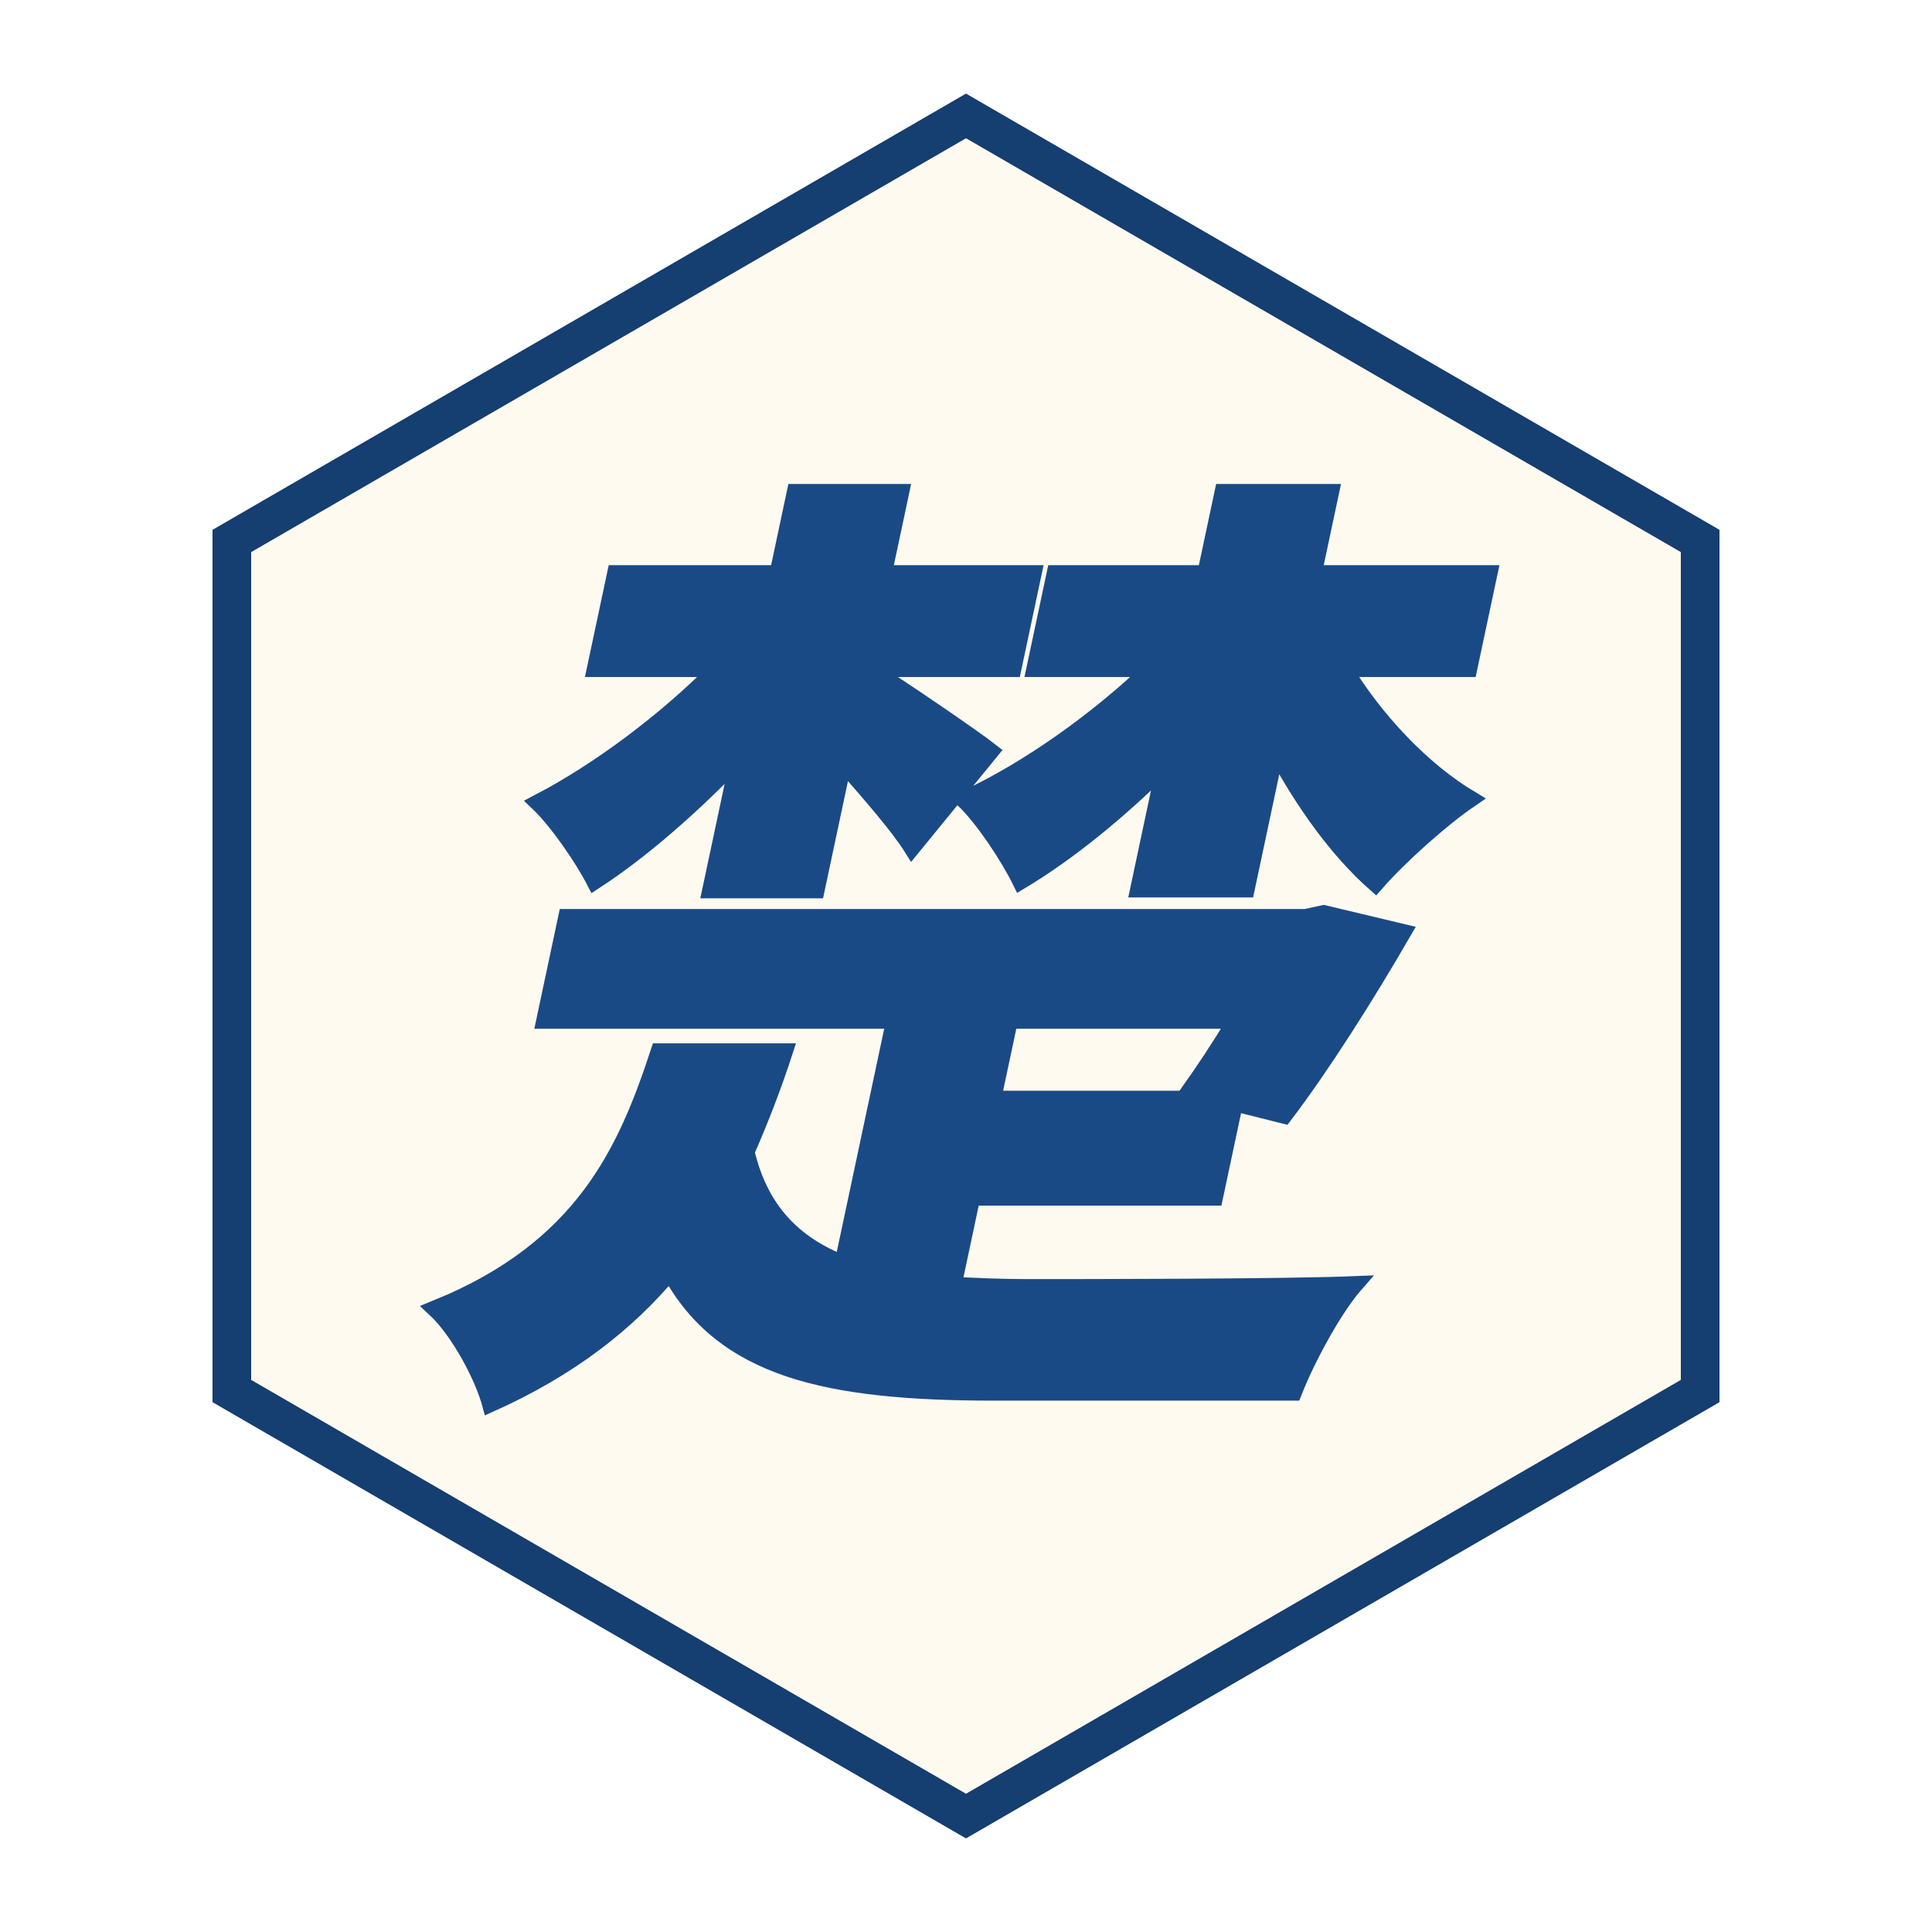
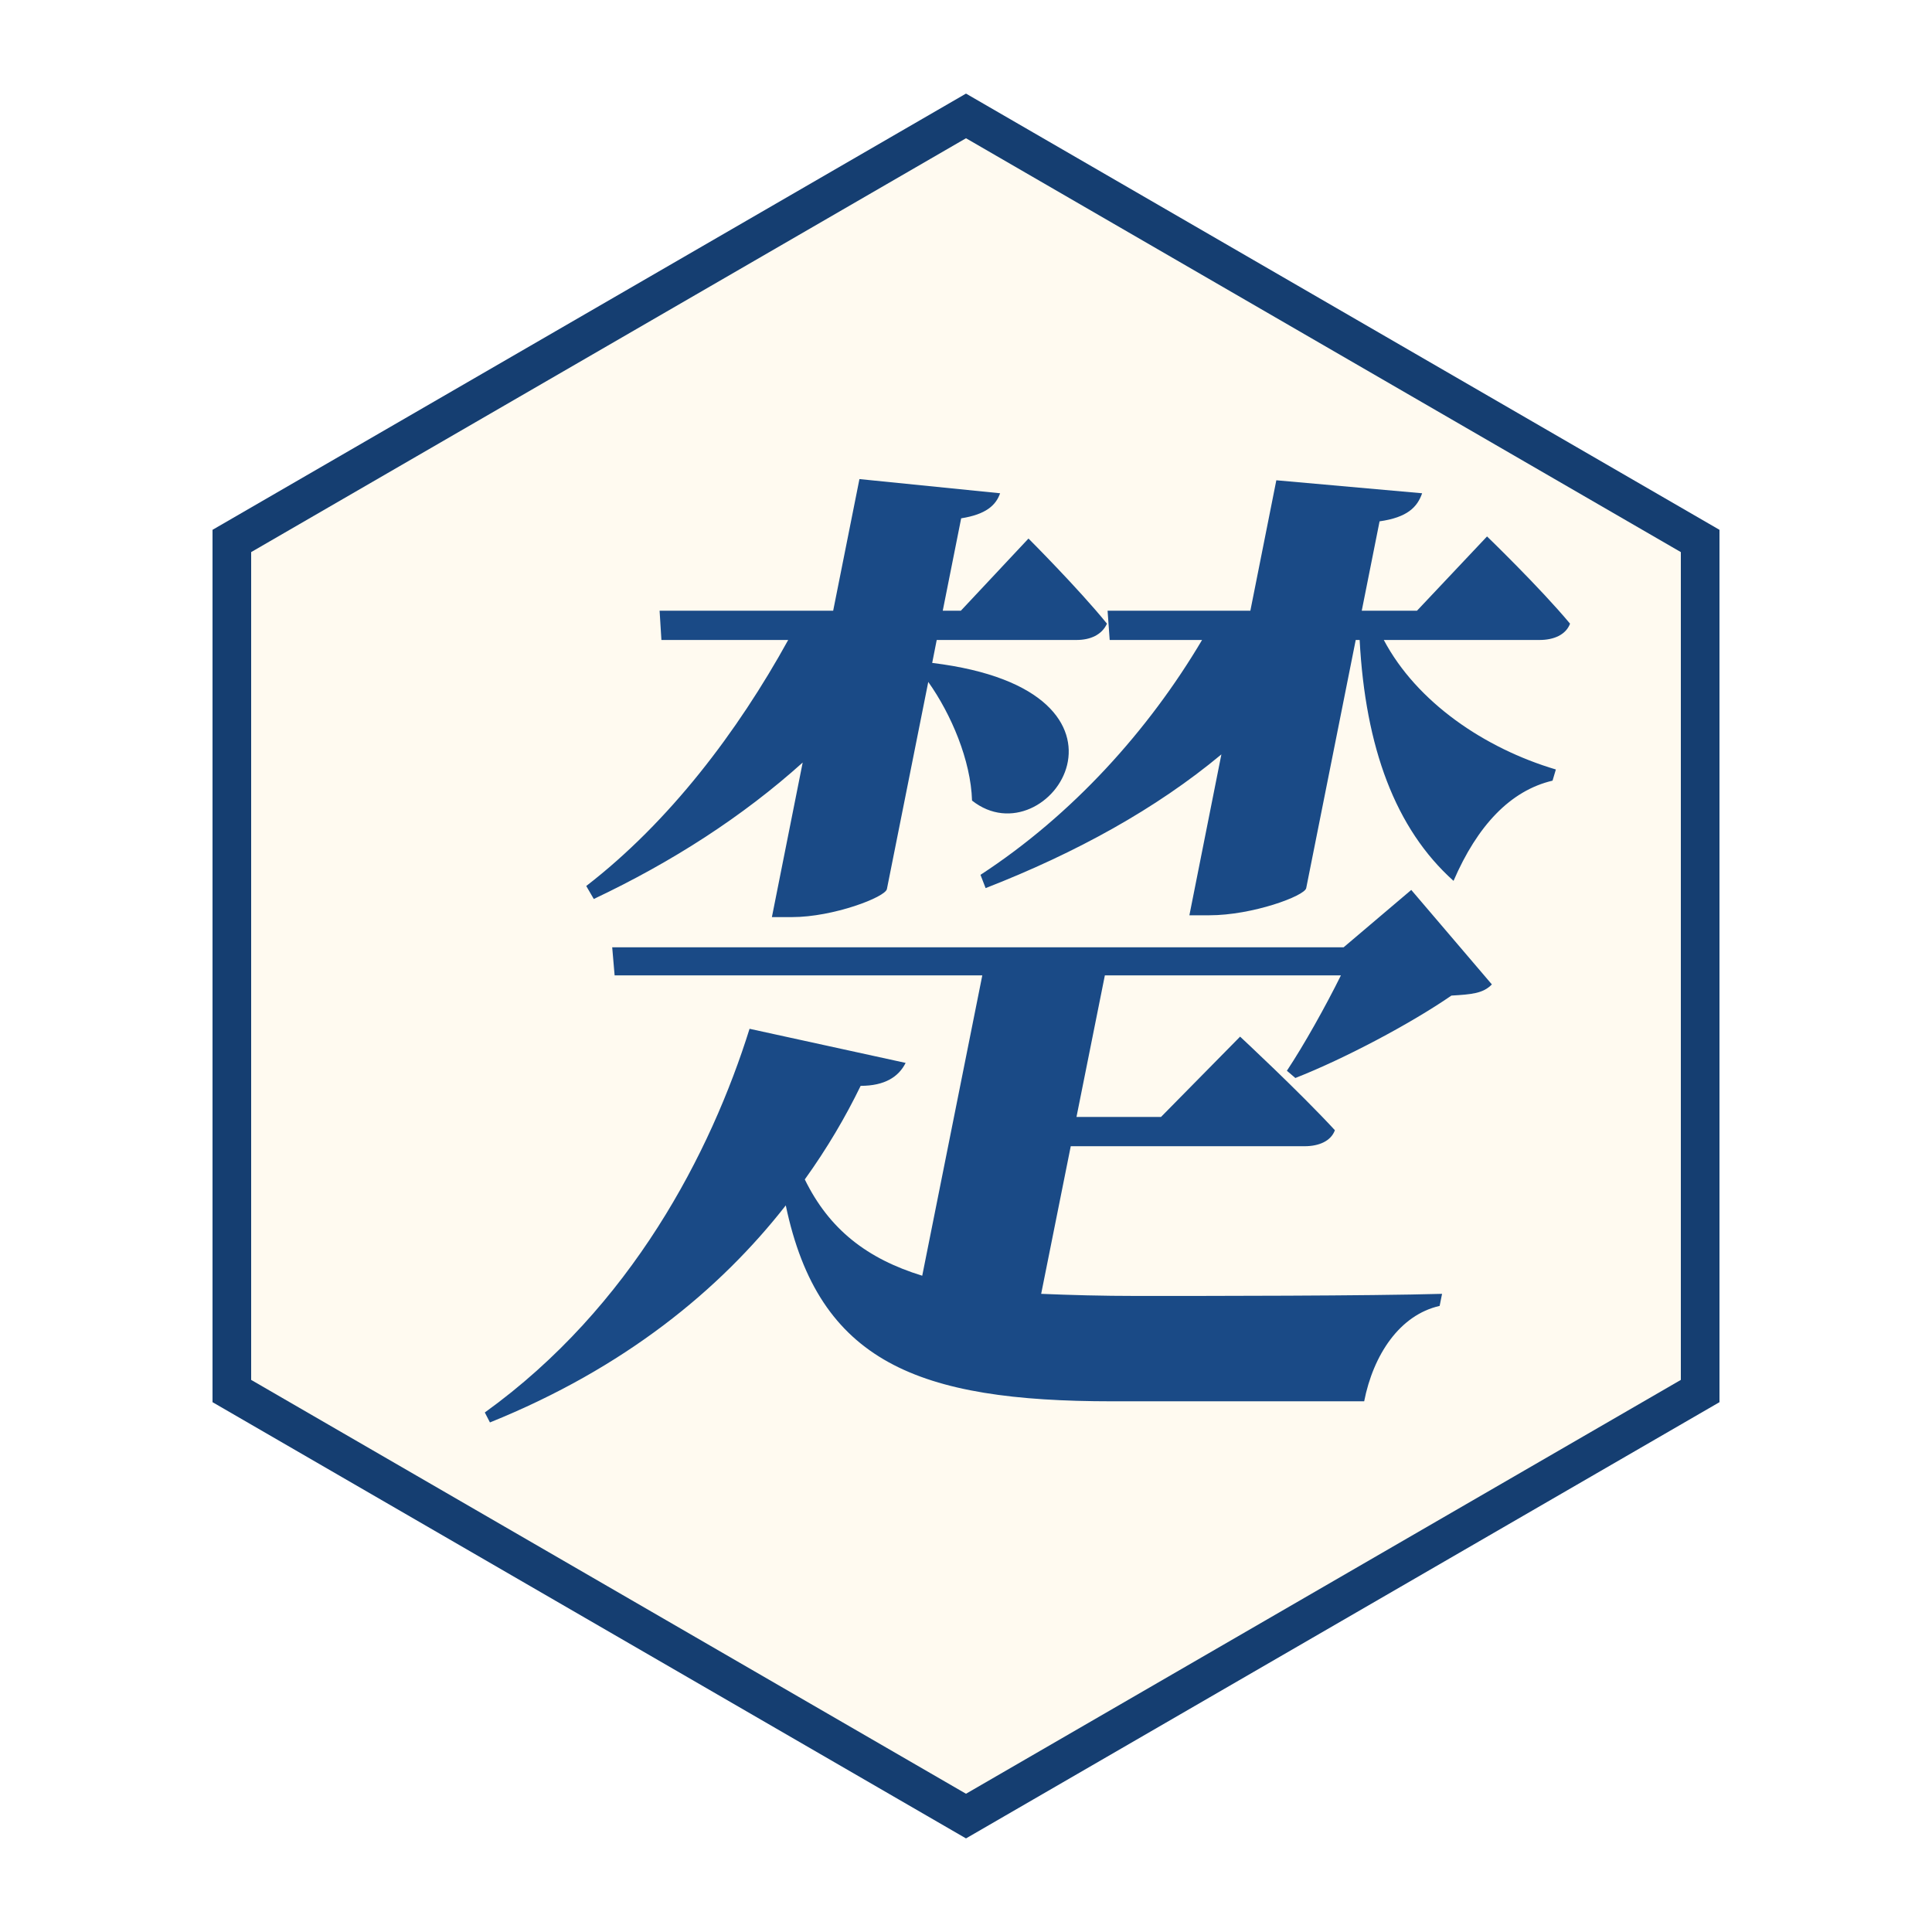
<svg xmlns="http://www.w3.org/2000/svg" viewBox="0 0 100 100" width="256" height="256">
  <polygon points="50,6 88,28 88,72 50,94 12,72 12,28" fill="#fffaf0" stroke="#153e71" stroke-width="2" />
-   <text x="50" y="68" font-family="STKaiti, KaiTi, Kaiti SC, AR PL UKai CN, serif" font-weight="700" font-size="50" fill="#1a4a86" stroke="#1a4a86" stroke-width="0.9" text-anchor="middle" transform="translate(50 50) skewX(-12) translate(-50 -50)">楚</text>
+   <text x="50" y="69" font-family="KaiTi, STKaiti, Kaiti SC, AR PL UKai CN, Noto Serif CJK KR, serif" font-style="italic" font-weight="600" font-size="52" fill="#1a4a86" text-anchor="middle">楚</text>
</svg>
